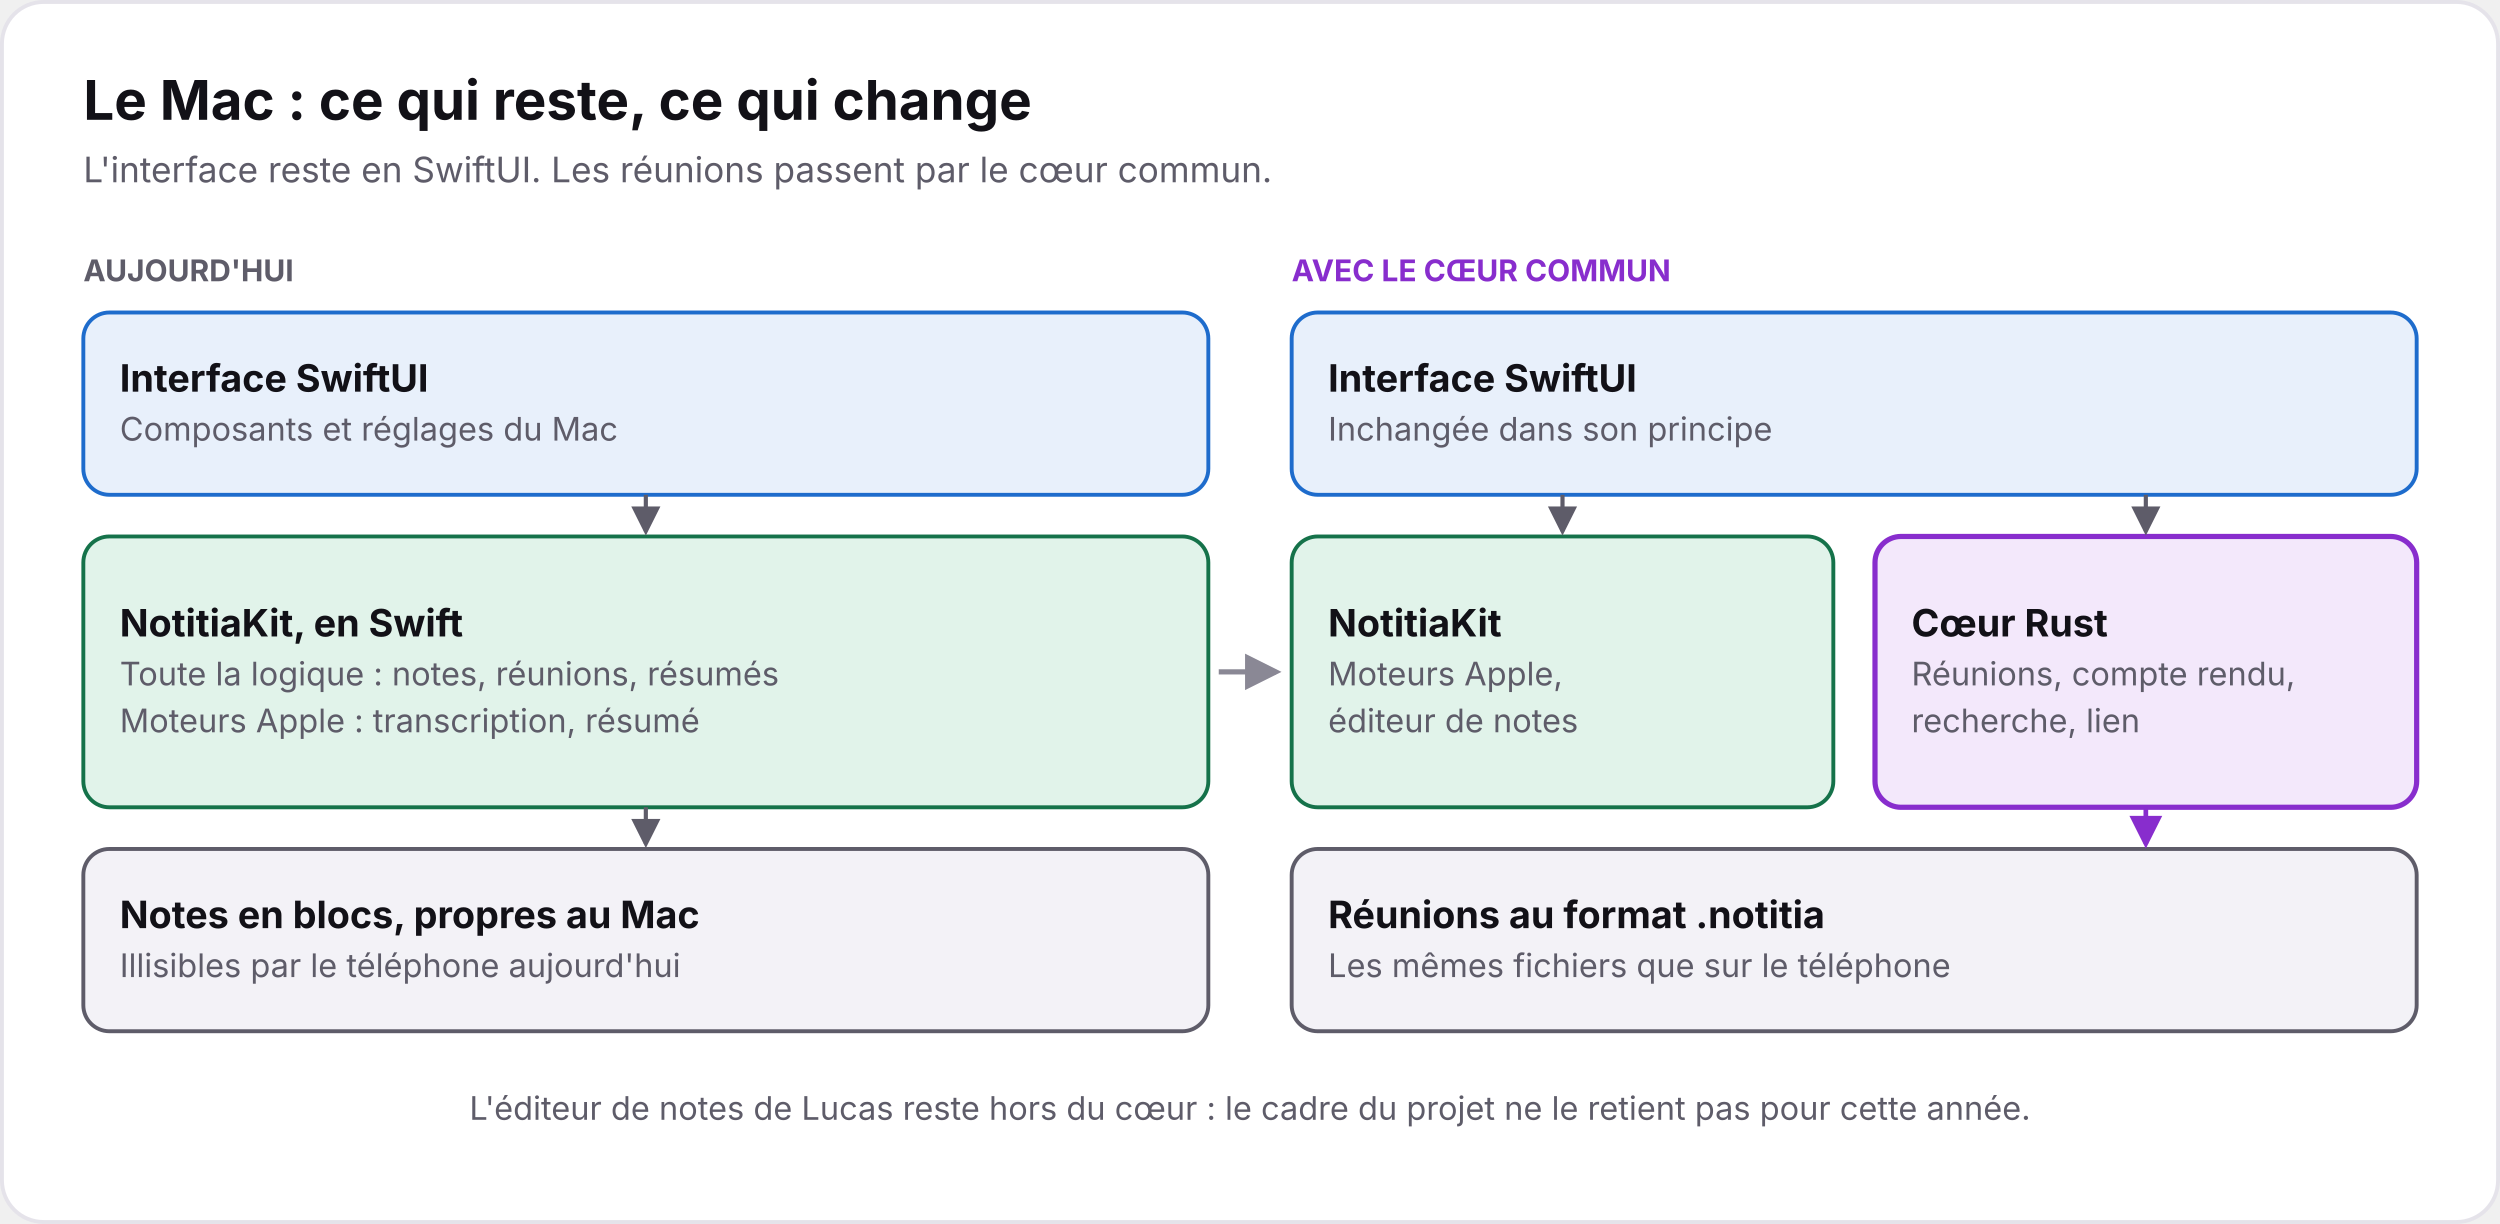
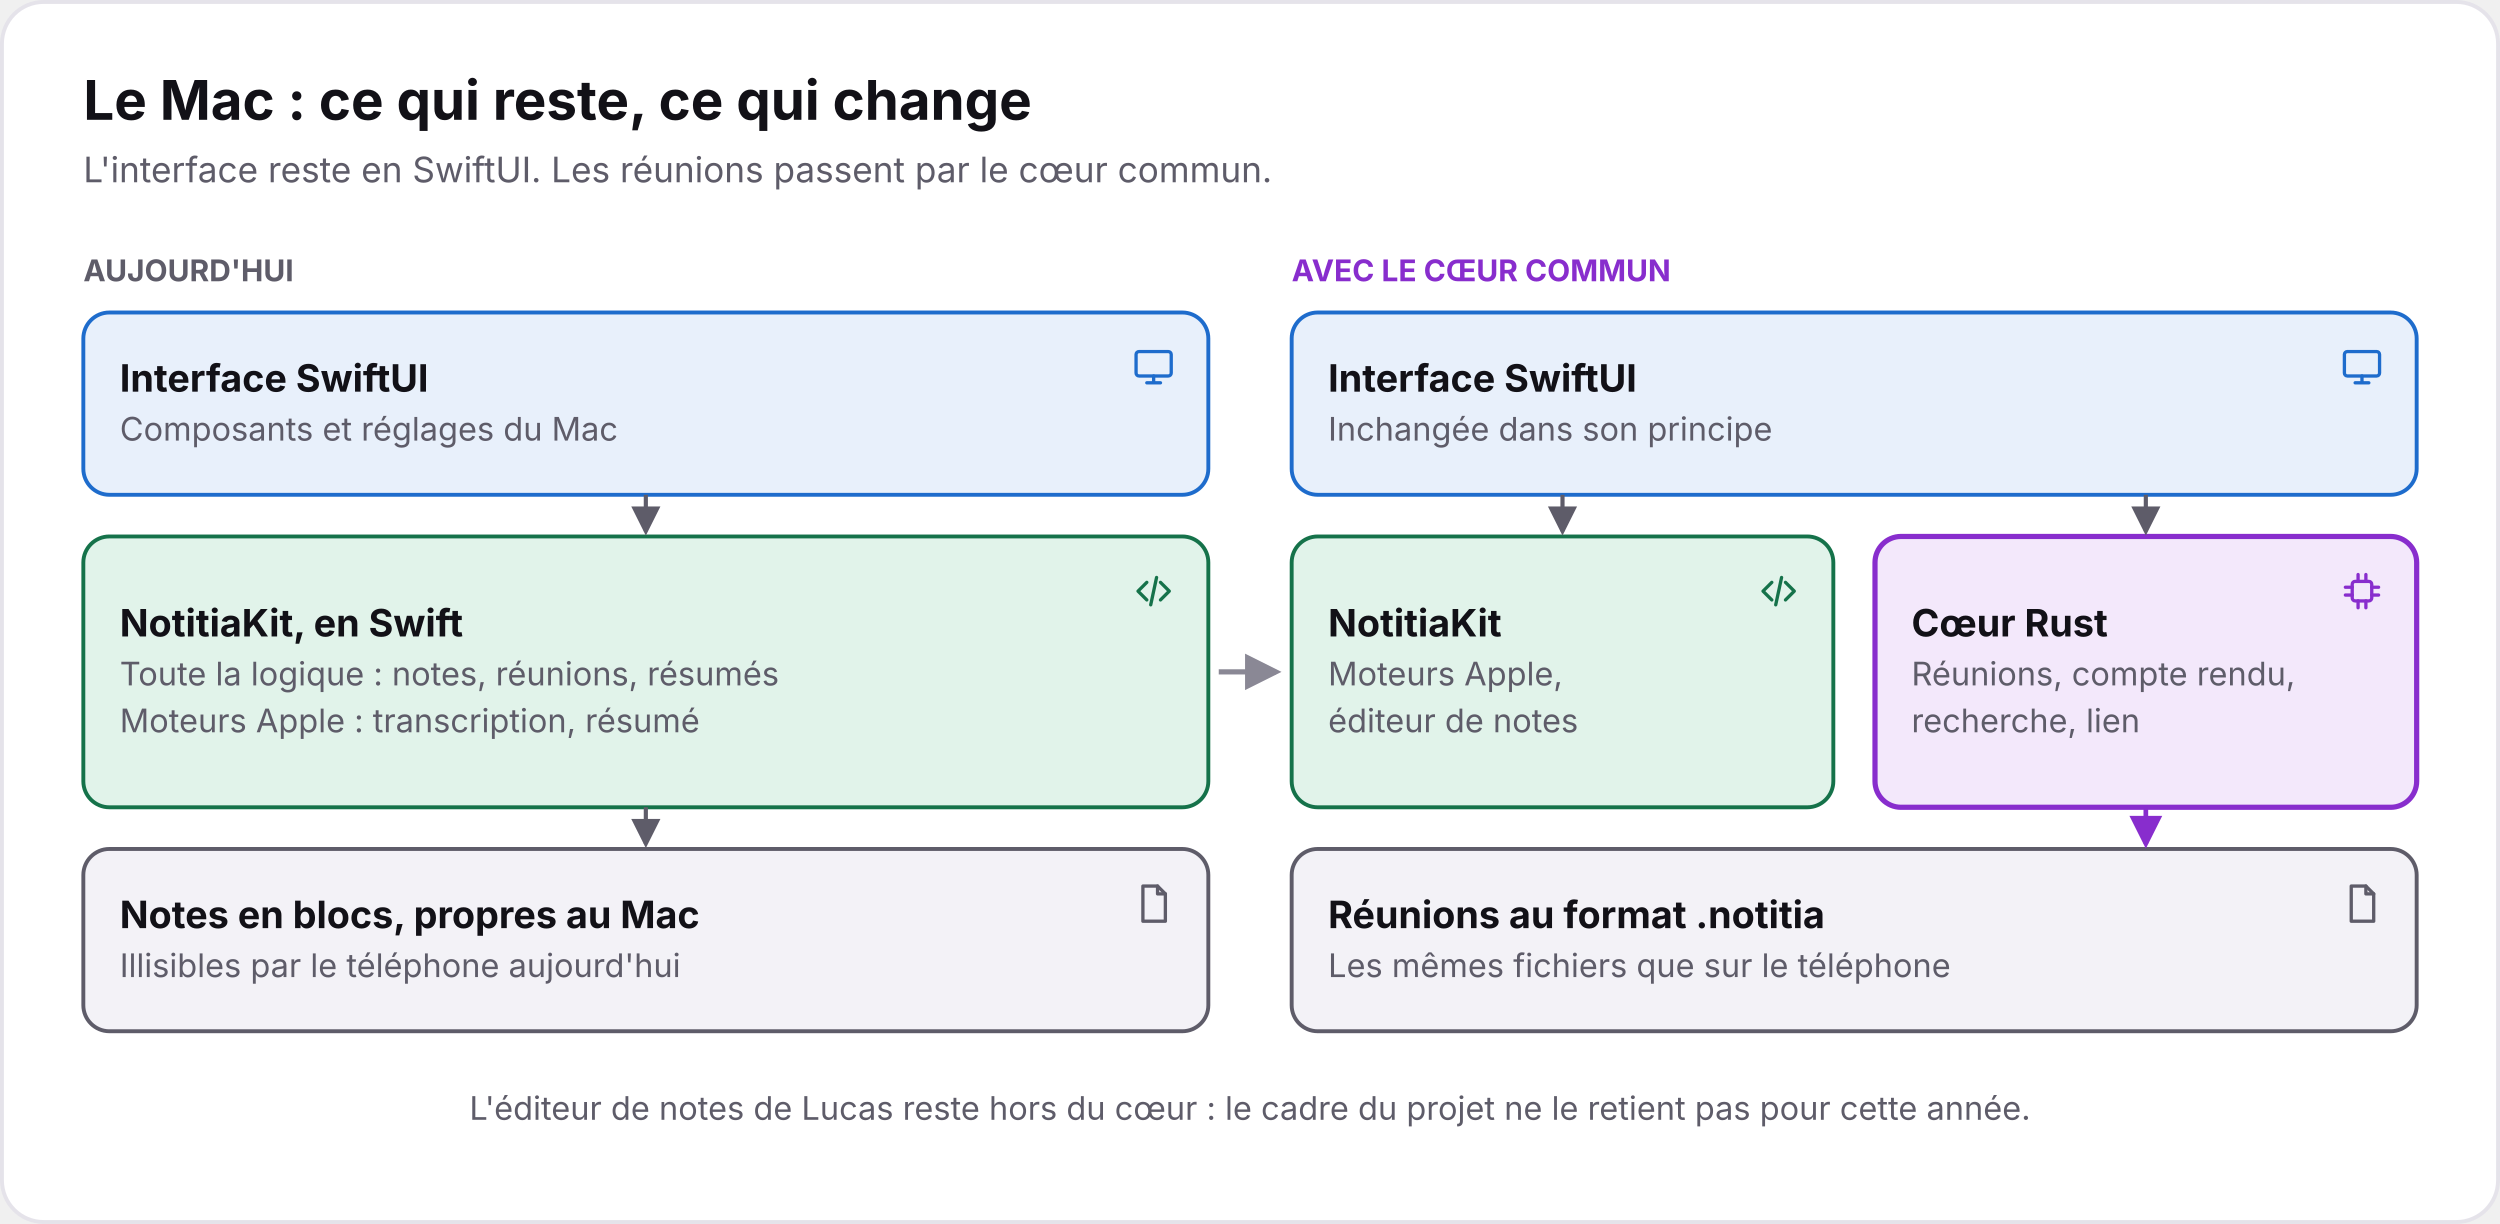
<svg xmlns="http://www.w3.org/2000/svg" viewBox="0 0 960 470" width="960" height="470" role="img" aria-label="Le Mac : ce qui reste, ce qui change" font-family="'Schibsted Grotesk','Inter','Segoe UI',system-ui,-apple-system,'Helvetica Neue',Arial,sans-serif">
  <defs>
+     <symbol id="i-mac" viewBox="0 0 24 24" fill="none" stroke="currentColor" stroke-width="1.7" stroke-linecap="round" stroke-linejoin="round">
+       <rect x="3" y="4" width="18" height="12.5" rx="1.5" />
+       <path d="M12 16.5v3.5M8.5 20h7" />
+     </symbol>
+     <symbol id="i-code" viewBox="0 0 24 24" fill="none" stroke="currentColor" stroke-width="1.7" stroke-linecap="round" stroke-linejoin="round">
+       <path d="M8.5 7.5L4 12l4.5 4.5M15.5 7.5L20 12l-4.5 4.5M13.5 5l-3 14" />
+     </symbol>
+     <symbol id="i-fichier" viewBox="0 0 24 24" fill="none" stroke="currentColor" stroke-width="1.7" stroke-linecap="round" stroke-linejoin="round">
+       <path d="M6.5 3h7.5l4 4v14h-11.5z" />
+       <path d="M14 3v4h4" />
+     </symbol>
+     <symbol id="i-coeur" viewBox="0 0 24 24" fill="none" stroke="currentColor" stroke-width="1.7" stroke-linecap="round" stroke-linejoin="round">
+       <rect x="7" y="7" width="10" height="10" rx="1.5" />
+       <path d="M10 3.5V7M14 3.5V7M10 17v3.5M14 17v3.5M3.5 10H7M3.5 14H7M17 10h3.5M17 14h3.5" />
+     </symbol>
    <marker id="m5E5C69" viewBox="0 0 10 10" refX="8.5" refY="5" markerWidth="7" markerHeight="7" orient="auto-start-reverse">
      <path d="M0 0L10 5L0 10z" fill="#5E5C69" />
    </marker>
    <marker id="m882DCD" viewBox="0 0 10 10" refX="8.5" refY="5" markerWidth="7" markerHeight="7" orient="auto-start-reverse">
      <path d="M0 0L10 5L0 10z" fill="#882DCD" />
    </marker>
    <marker id="m8A8895" viewBox="0 0 10 10" refX="8.5" refY="5" markerWidth="7" markerHeight="7" orient="auto-start-reverse">
      <path d="M0 0L10 5L0 10z" fill="#8A8895" />
    </marker>
  </defs>
  <rect x="0.75" y="0.75" width="958.5" height="468.5" rx="16" fill="#FFFFFF" stroke="#E5E3EA" stroke-width="1.5" />
  <text x="32.0" y="46.0" font-size="21" font-weight="700" fill="#121117" text-anchor="start">Le Mac : ce qui reste, ce qui change</text>
  <text x="32.0" y="70.0" font-size="13.5" font-weight="400" fill="#5E5C69" text-anchor="start">L'interface reste en SwiftUI. Les réunions passent par le cœur commun.</text>
  <text x="32.0" y="108.0" font-size="11.5" font-weight="700" fill="#5E5C69" text-anchor="start">AUJOURD'HUI</text>
  <text x="496.0" y="108.0" font-size="11.5" font-weight="700" fill="#882DCD" text-anchor="start">AVEC LE CŒUR COMMUN</text>
  <rect x="32.0" y="120.0" width="432.0" height="70.0" rx="10" fill="#E8F0FB" stroke="#1E6CCC" stroke-width="1.5" />
  <text x="46.0" y="150.4" font-size="14.5" font-weight="700" fill="#121117" text-anchor="start">Interface SwiftUI</text>
  <text x="46.0" y="169.2" font-size="12.5" font-weight="400" fill="#5E5C69" text-anchor="start">Composants et réglages du Mac</text>
  <rect x="32.0" y="206.0" width="432.0" height="104.0" rx="10" fill="#E1F3EA" stroke="#15724A" stroke-width="1.5" />
  <text x="46.0" y="244.4" font-size="14.5" font-weight="700" fill="#121117" text-anchor="start">NotitiaKit, en Swift</text>
  <text x="46.0" y="263.2" font-size="12.5" font-weight="400" fill="#5E5C69" text-anchor="start">Toute la logique : notes, réunions, résumés</text>
  <text x="46.0" y="281.2" font-size="12.5" font-weight="400" fill="#5E5C69" text-anchor="start">Moteurs Apple : transcription, résumé</text>
  <rect x="32.0" y="326.0" width="432.0" height="70.0" rx="10" fill="#F3F2F7" stroke="#5E5C69" stroke-width="1.5" />
  <text x="46.0" y="356.4" font-size="14.5" font-weight="700" fill="#121117" text-anchor="start">Notes en blocs, propres au Mac</text>
  <text x="46.0" y="375.2" font-size="12.5" font-weight="400" fill="#5E5C69" text-anchor="start">Illisibles par le téléphone aujourd'hui</text>
  <rect x="496.0" y="120.0" width="432.0" height="70.0" rx="10" fill="#E8F0FB" stroke="#1E6CCC" stroke-width="1.5" />
  <text x="510.0" y="150.4" font-size="14.5" font-weight="700" fill="#121117" text-anchor="start">Interface SwiftUI</text>
  <text x="510.0" y="169.2" font-size="12.5" font-weight="400" fill="#5E5C69" text-anchor="start">Inchangée dans son principe</text>
  <rect x="496.0" y="206.0" width="208.0" height="104.0" rx="10" fill="#E1F3EA" stroke="#15724A" stroke-width="1.5" />
  <text x="510.0" y="244.4" font-size="14.5" font-weight="700" fill="#121117" text-anchor="start">NotitiaKit</text>
  <text x="510.0" y="263.2" font-size="12.5" font-weight="400" fill="#5E5C69" text-anchor="start">Moteurs Apple,</text>
  <text x="510.0" y="281.2" font-size="12.5" font-weight="400" fill="#5E5C69" text-anchor="start">éditeur de notes</text>
  <rect x="720.0" y="206.0" width="208.0" height="104.0" rx="10" fill="#F3E8FB" stroke="#882DCD" stroke-width="2" />
  <text x="734.0" y="244.4" font-size="14.5" font-weight="700" fill="#121117" text-anchor="start">Cœur Rust</text>
  <text x="734.0" y="263.2" font-size="12.5" font-weight="400" fill="#5E5C69" text-anchor="start">Réunions, compte rendu,</text>
  <text x="734.0" y="281.2" font-size="12.5" font-weight="400" fill="#5E5C69" text-anchor="start">recherche, lien</text>
  <rect x="496.0" y="326.0" width="432.0" height="70.0" rx="10" fill="#F3F2F7" stroke="#5E5C69" stroke-width="1.5" />
  <text x="510.0" y="356.4" font-size="14.5" font-weight="700" fill="#121117" text-anchor="start">Réunions au format .notitia</text>
  <text x="510.0" y="375.2" font-size="12.5" font-weight="400" fill="#5E5C69" text-anchor="start">Les mêmes fichiers que sur le téléphone</text>
  <path d="M248.0 190.0 L248.0 204.0" fill="none" stroke="#5E5C69" stroke-width="1.6" stroke-linejoin="round" marker-end="url(#m5E5C69)" />
  <path d="M248.0 310.0 L248.0 324.0" fill="none" stroke="#5E5C69" stroke-width="1.6" stroke-linejoin="round" marker-end="url(#m5E5C69)" />
  <path d="M600.0 190.0 L600.0 204.0" fill="none" stroke="#5E5C69" stroke-width="1.6" stroke-linejoin="round" marker-end="url(#m5E5C69)" />
  <path d="M824.0 190.0 L824.0 204.0" fill="none" stroke="#5E5C69" stroke-width="1.6" stroke-linejoin="round" marker-end="url(#m5E5C69)" />
  <path d="M824.0 310.0 L824.0 324.0" fill="none" stroke="#882DCD" stroke-width="1.8" stroke-linejoin="round" marker-end="url(#m882DCD)" />
  <path d="M468.0 258.0 L490.0 258.0" fill="none" stroke="#8A8895" stroke-width="2" stroke-linejoin="round" marker-end="url(#m8A8895)" />
  <text x="480.0" y="430.0" font-size="12.5" font-weight="400" fill="#5E5C69" text-anchor="middle">L'éditeur de notes de Lucas reste hors du cœur : le cadre du projet ne le retient pas pour cette année.</text>
+   <use href="#i-mac" x="434.0" y="132.0" width="18" height="18" color="#1E6CCC" />
+   <use href="#i-mac" x="898.0" y="132.0" width="18" height="18" color="#1E6CCC" />
+   <use href="#i-code" x="434.0" y="218.0" width="18" height="18" color="#15724A" />
+   <use href="#i-fichier" x="434.0" y="338.0" width="18" height="18" color="#5E5C69" />
+   <use href="#i-code" x="674.0" y="218.0" width="18" height="18" color="#15724A" />
+   <use href="#i-coeur" x="898.0" y="218.0" width="18" height="18" color="#882DCD" />
+   <use href="#i-fichier" x="898.0" y="338.0" width="18" height="18" color="#5E5C69" />
</svg>
